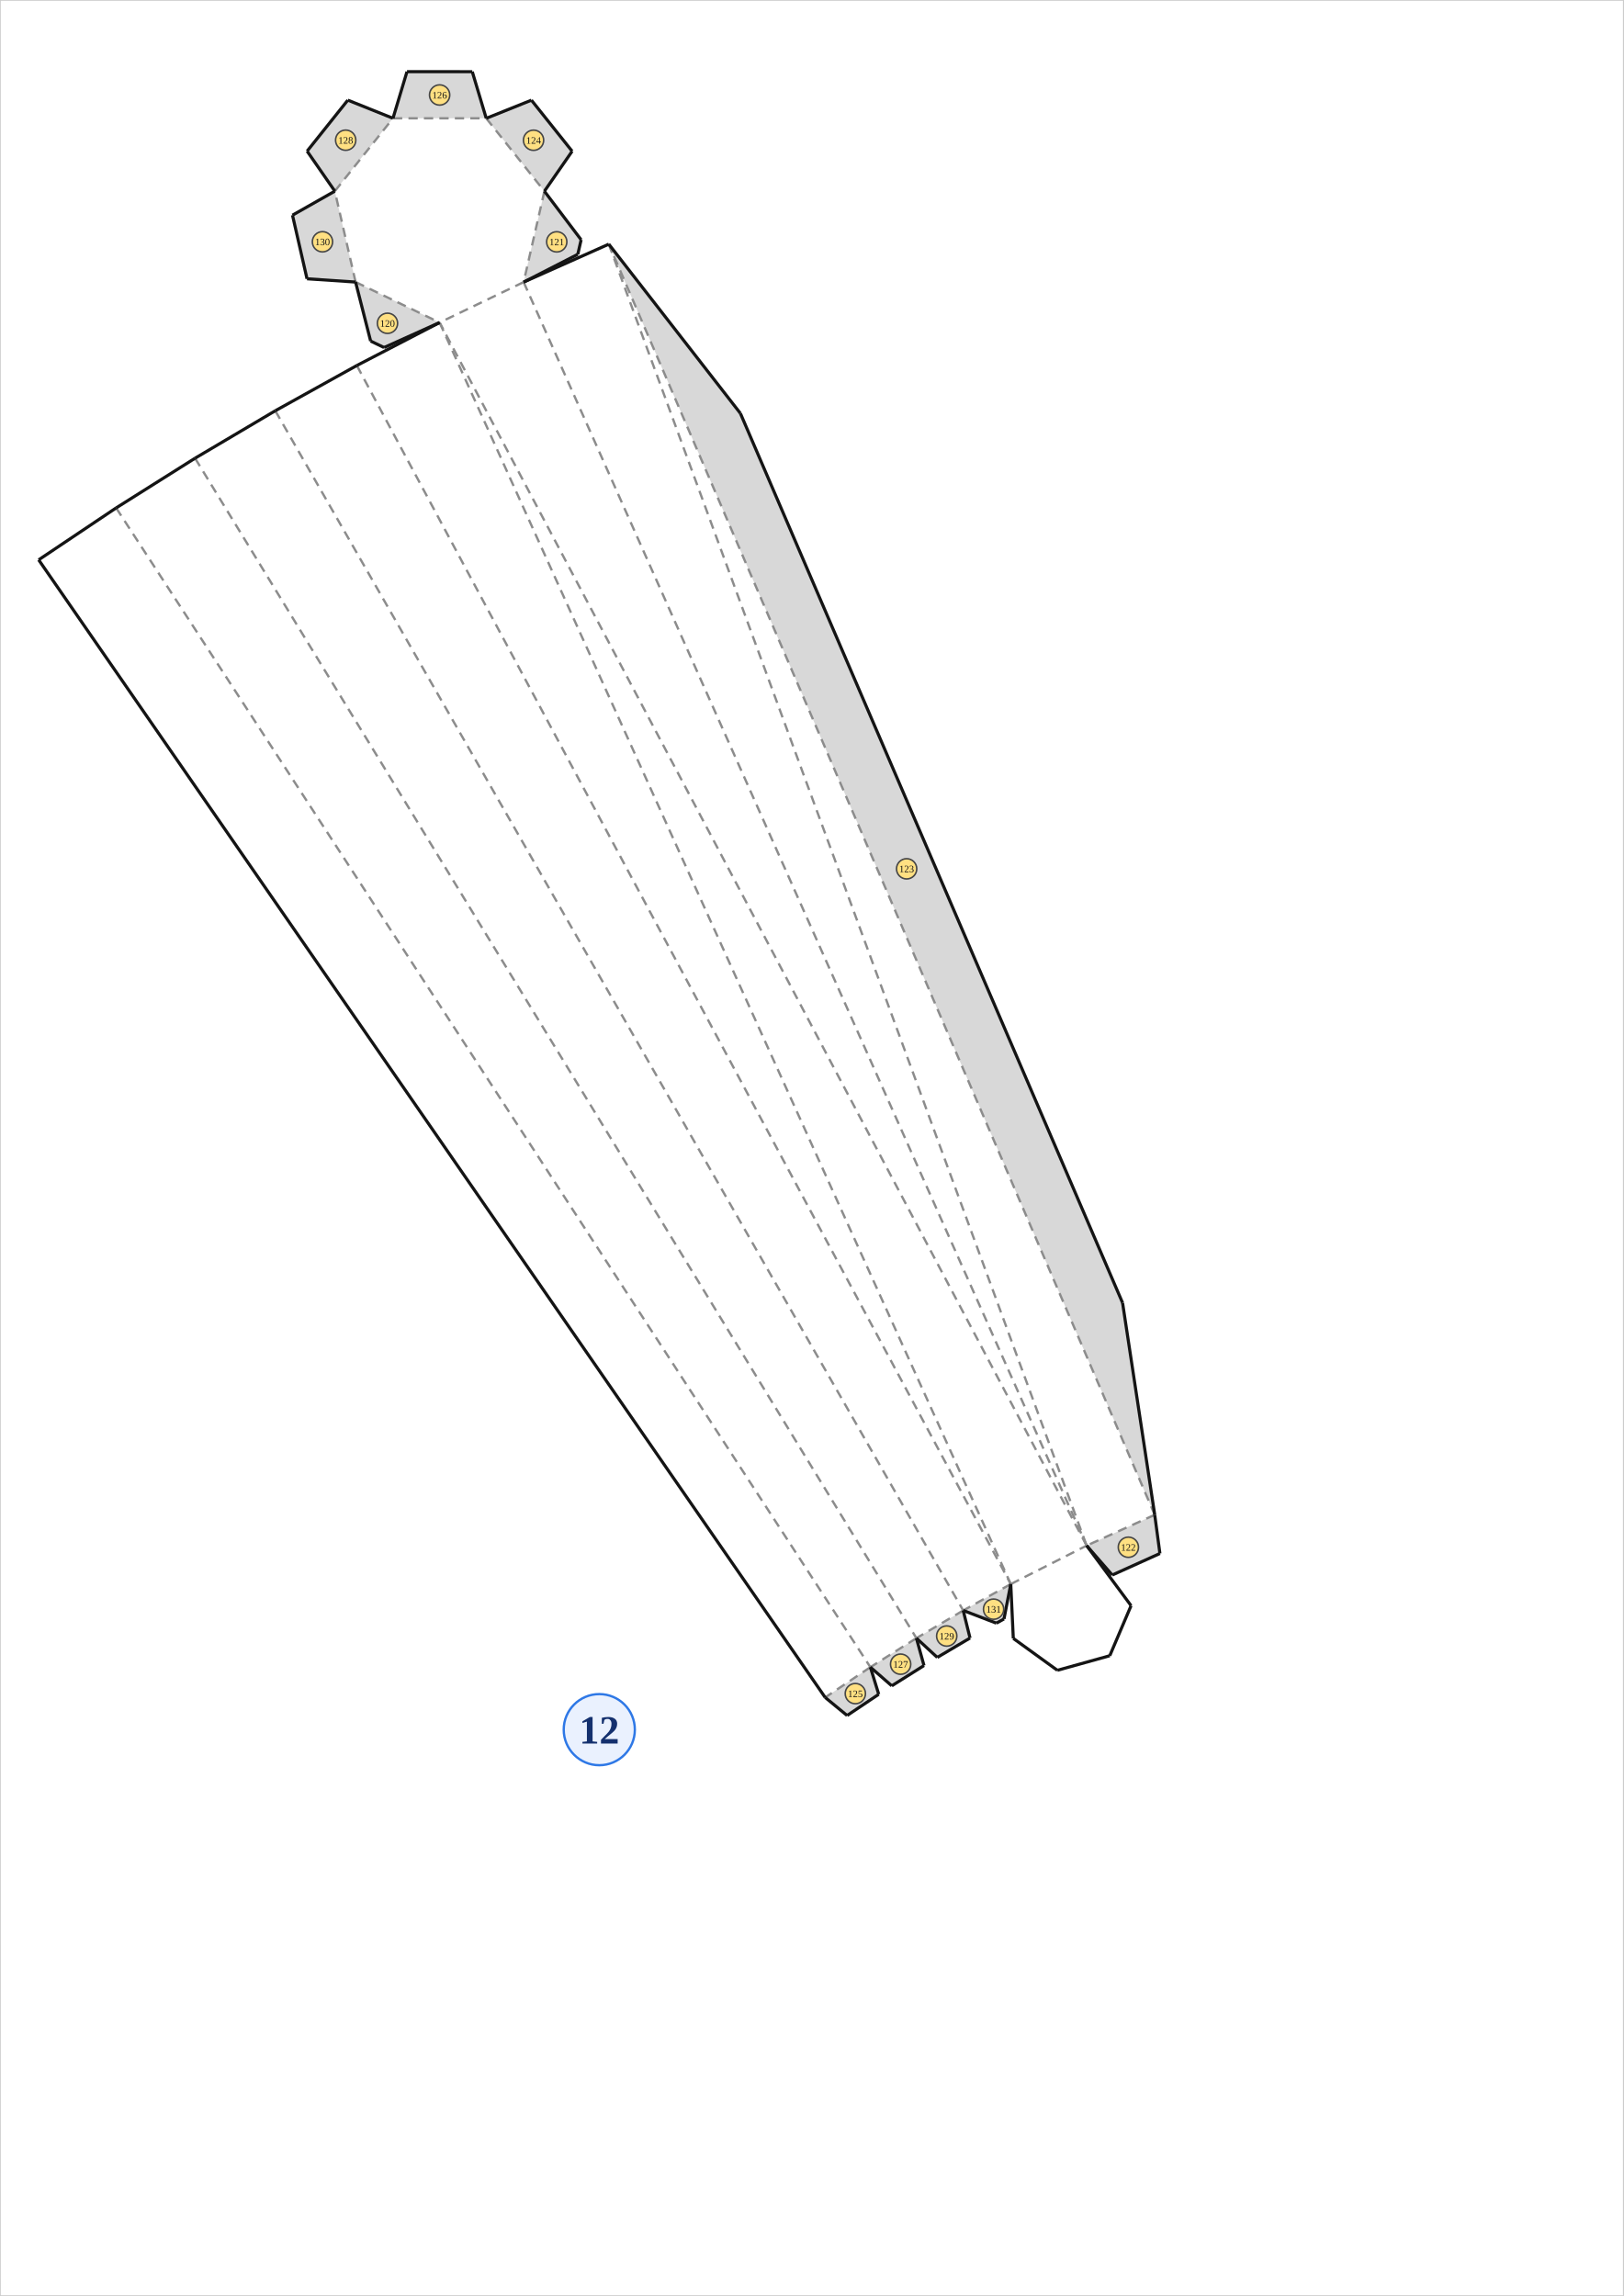
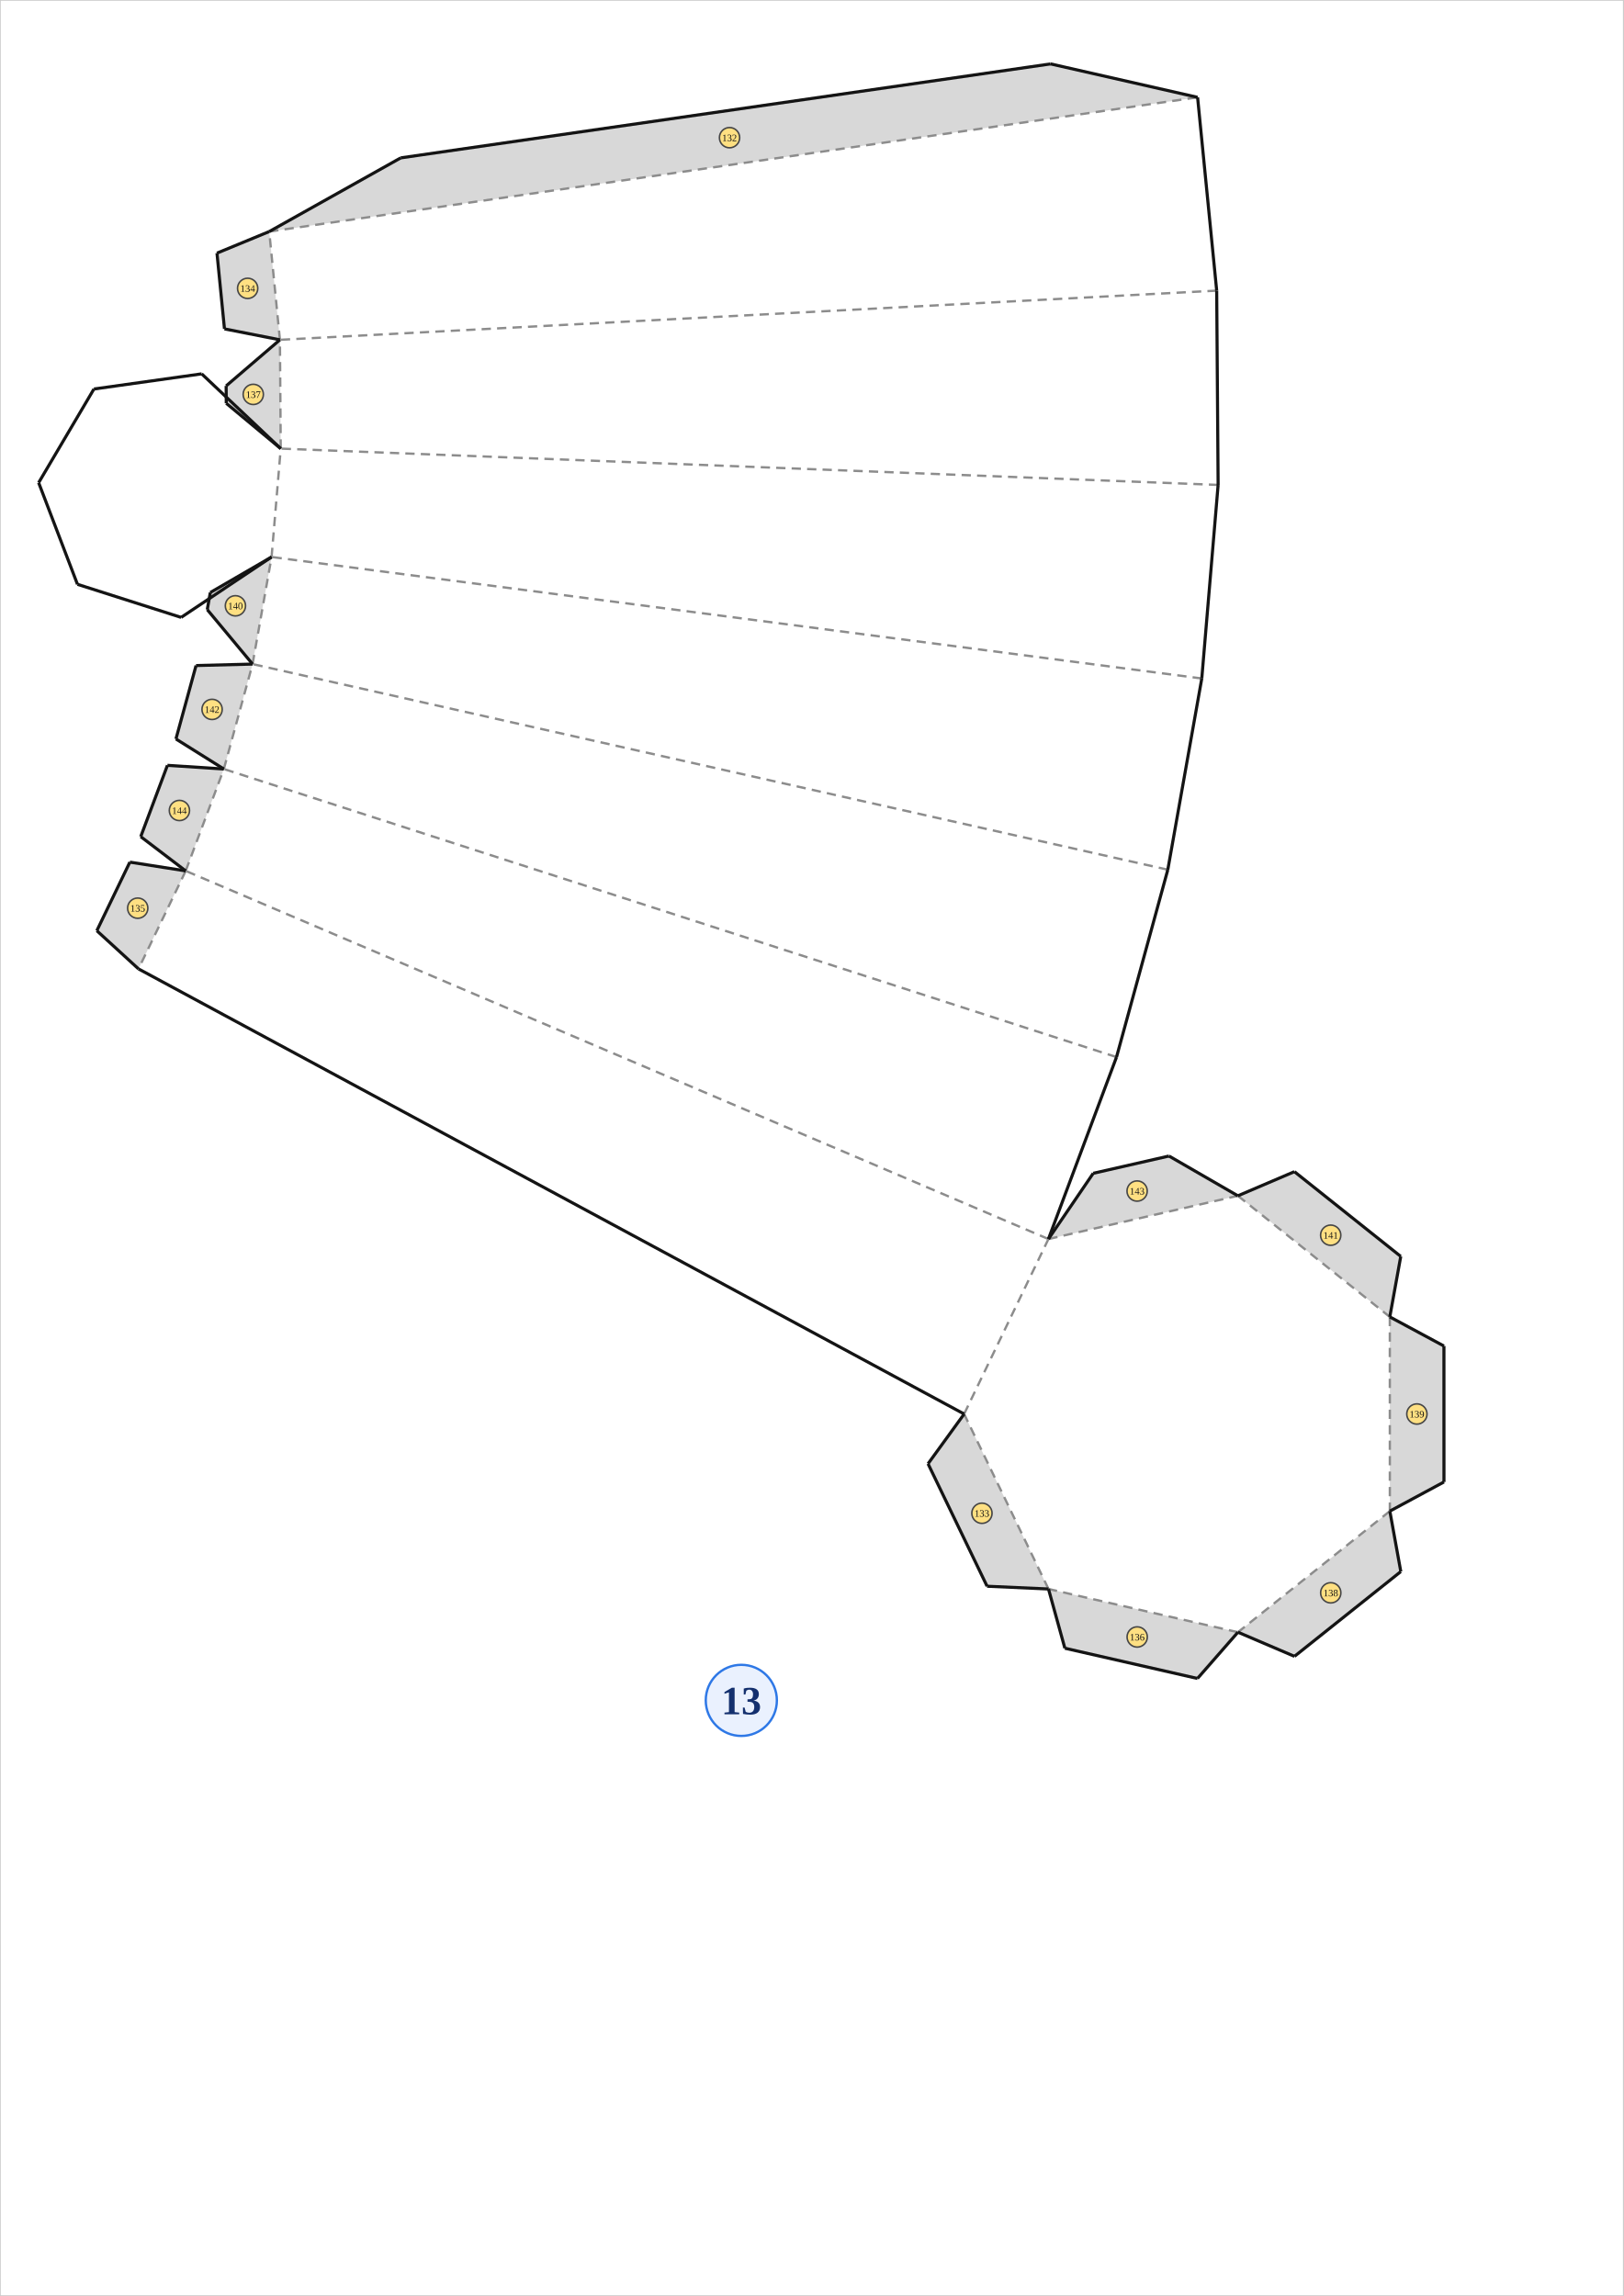
<svg xmlns="http://www.w3.org/2000/svg" width="210.00mm" height="297.00mm" viewBox="0 0 210.00 297.00">
  <rect x="0" y="0" width="210.00" height="297.00" fill="#ffffff" stroke="#cccccc" stroke-width="0.2" />
-   <polygon points="56.857,41.721 49.674,44.956 47.935,44.118 45.989,36.485" fill="rgb(216,216,216)" />
-   <polygon points="67.725,36.492 74.73,32.897 75.159,31.016 70.409,24.736" fill="rgb(216,216,216)" />
-   <polygon points="140.539,199.932 143.851,203.738 150.016,200.952 149.346,195.951" fill="rgb(216,216,216)" />
-   <polygon points="78.739,31.583 95.761,53.475 145.187,168.533 149.346,195.951" fill="rgb(216,216,216)" />
-   <polygon points="70.409,24.736 73.996,19.561 68.732,12.959 62.888,15.305" fill="rgb(216,216,216)" />
-   <polygon points="106.723,219.574 109.558,221.909 113.65,219.167 112.568,215.657" fill="rgb(216,216,216)" />
-   <polygon points="62.888,15.305 61.081,9.273 52.637,9.27 50.826,15.3" fill="rgb(216,216,216)" />
-   <polygon points="112.568,215.657 115.336,218.071 119.504,215.446 118.521,211.906" fill="rgb(216,216,216)" />
-   <polygon points="50.826,15.3 44.984,12.954 39.72,19.552 43.305,24.726" fill="rgb(216,216,216)" />
-   <polygon points="118.521,211.906 121.221,214.396 125.458,211.888 124.575,208.324" fill="rgb(216,216,216)" />
-   <polygon points="43.305,24.726 37.828,27.832 39.707,36.063 45.989,36.485" fill="rgb(216,216,216)" />
-   <polygon points="124.575,208.324 128.866,209.966 129.85,209.42 130.727,204.91" fill="rgb(216,216,216)" />
-   <line x1="67.725" y1="36.492" x2="56.857" y2="41.721" stroke="#8c8c8c" stroke-width="0.3" stroke-dasharray="1.2,0.8" />
-   <line x1="140.539" y1="199.932" x2="56.857" y2="41.721" stroke="#8c8c8c" stroke-width="0.3" stroke-dasharray="1.2,0.8" />
-   <line x1="56.857" y1="41.721" x2="130.727" y2="204.911" stroke="#8c8c8c" stroke-width="0.3" stroke-dasharray="1.2,0.8" />
-   <line x1="67.725" y1="36.492" x2="140.539" y2="199.932" stroke="#8c8c8c" stroke-width="0.3" stroke-dasharray="1.2,0.8" />
-   <line x1="130.727" y1="204.911" x2="140.539" y2="199.932" stroke="#8c8c8c" stroke-width="0.3" stroke-dasharray="1.2,0.8" />
-   <line x1="15.021" y1="65.702" x2="112.568" y2="215.657" stroke="#8c8c8c" stroke-width="0.3" stroke-dasharray="1.2,0.8" />
-   <line x1="25.227" y1="59.273" x2="118.521" y2="211.906" stroke="#8c8c8c" stroke-width="0.3" stroke-dasharray="1.2,0.8" />
-   <line x1="35.605" y1="53.132" x2="124.575" y2="208.324" stroke="#8c8c8c" stroke-width="0.3" stroke-dasharray="1.2,0.8" />
-   <line x1="46.15" y1="47.28" x2="130.727" y2="204.911" stroke="#8c8c8c" stroke-width="0.3" stroke-dasharray="1.2,0.8" />
-   <line x1="78.739" y1="31.583" x2="140.539" y2="199.932" stroke="#8c8c8c" stroke-width="0.3" stroke-dasharray="1.2,0.8" />
-   <line x1="45.989" y1="36.485" x2="56.857" y2="41.721" stroke="#8c8c8c" stroke-width="0.3" stroke-dasharray="1.2,0.8" />
-   <line x1="70.409" y1="24.736" x2="67.725" y2="36.492" stroke="#8c8c8c" stroke-width="0.3" stroke-dasharray="1.2,0.8" />
-   <line x1="149.346" y1="195.951" x2="140.539" y2="199.932" stroke="#8c8c8c" stroke-width="0.3" stroke-dasharray="1.2,0.8" />
-   <line x1="149.346" y1="195.951" x2="78.739" y2="31.583" stroke="#8c8c8c" stroke-width="0.3" stroke-dasharray="1.2,0.8" />
-   <line x1="62.888" y1="15.305" x2="70.409" y2="24.736" stroke="#8c8c8c" stroke-width="0.3" stroke-dasharray="1.2,0.8" />
-   <line x1="112.568" y1="215.657" x2="106.723" y2="219.574" stroke="#8c8c8c" stroke-width="0.3" stroke-dasharray="1.2,0.8" />
-   <line x1="50.826" y1="15.3" x2="62.888" y2="15.305" stroke="#8c8c8c" stroke-width="0.3" stroke-dasharray="1.2,0.8" />
-   <line x1="118.521" y1="211.906" x2="112.568" y2="215.657" stroke="#8c8c8c" stroke-width="0.3" stroke-dasharray="1.2,0.8" />
-   <line x1="43.305" y1="24.726" x2="50.826" y2="15.3" stroke="#8c8c8c" stroke-width="0.3" stroke-dasharray="1.2,0.8" />
-   <line x1="124.575" y1="208.324" x2="118.521" y2="211.906" stroke="#8c8c8c" stroke-width="0.3" stroke-dasharray="1.2,0.8" />
-   <line x1="45.989" y1="36.485" x2="43.305" y2="24.726" stroke="#8c8c8c" stroke-width="0.3" stroke-dasharray="1.2,0.8" />
-   <line x1="130.727" y1="204.91" x2="124.575" y2="208.324" stroke="#8c8c8c" stroke-width="0.3" stroke-dasharray="1.2,0.8" />
-   <line x1="46.15" y1="47.28" x2="56.857" y2="41.721" stroke="#141414" stroke-width="0.4" />
-   <line x1="67.725" y1="36.492" x2="78.739" y2="31.583" stroke="#141414" stroke-width="0.4" />
-   <line x1="140.539" y1="199.932" x2="146.286" y2="207.702" stroke="#141414" stroke-width="0.4" />
-   <line x1="106.723" y1="219.574" x2="5.0" y2="72.418" stroke="#141414" stroke-width="0.4" />
-   <line x1="5.0" y1="72.418" x2="15.021" y2="65.702" stroke="#141414" stroke-width="0.4" />
-   <line x1="146.286" y1="207.702" x2="143.531" y2="214.177" stroke="#141414" stroke-width="0.4" />
-   <line x1="15.021" y1="65.702" x2="25.227" y2="59.273" stroke="#141414" stroke-width="0.4" />
-   <line x1="143.531" y1="214.177" x2="136.752" y2="216.062" stroke="#141414" stroke-width="0.4" />
-   <line x1="25.227" y1="59.273" x2="35.605" y2="53.132" stroke="#141414" stroke-width="0.4" />
-   <line x1="136.752" y1="216.062" x2="131.054" y2="211.938" stroke="#141414" stroke-width="0.4" />
-   <line x1="35.605" y1="53.132" x2="46.15" y2="47.28" stroke="#141414" stroke-width="0.4" />
-   <line x1="131.054" y1="211.938" x2="130.727" y2="204.911" stroke="#141414" stroke-width="0.4" />
-   <line x1="56.857" y1="41.721" x2="49.674" y2="44.956" stroke="#141414" stroke-width="0.4" />
-   <line x1="49.674" y1="44.956" x2="47.935" y2="44.118" stroke="#141414" stroke-width="0.4" />
-   <line x1="47.935" y1="44.118" x2="45.989" y2="36.485" stroke="#141414" stroke-width="0.4" />
-   <line x1="67.725" y1="36.492" x2="74.73" y2="32.897" stroke="#141414" stroke-width="0.4" />
-   <line x1="74.73" y1="32.897" x2="75.159" y2="31.016" stroke="#141414" stroke-width="0.4" />
-   <line x1="75.159" y1="31.016" x2="70.409" y2="24.736" stroke="#141414" stroke-width="0.4" />
-   <line x1="140.539" y1="199.932" x2="143.851" y2="203.738" stroke="#141414" stroke-width="0.4" />
-   <line x1="143.851" y1="203.738" x2="150.016" y2="200.952" stroke="#141414" stroke-width="0.4" />
-   <line x1="150.016" y1="200.952" x2="149.346" y2="195.951" stroke="#141414" stroke-width="0.4" />
-   <line x1="78.739" y1="31.583" x2="95.761" y2="53.475" stroke="#141414" stroke-width="0.4" />
-   <line x1="95.761" y1="53.475" x2="145.187" y2="168.533" stroke="#141414" stroke-width="0.4" />
-   <line x1="145.187" y1="168.533" x2="149.346" y2="195.951" stroke="#141414" stroke-width="0.4" />
-   <line x1="70.409" y1="24.736" x2="73.996" y2="19.561" stroke="#141414" stroke-width="0.4" />
-   <line x1="73.996" y1="19.561" x2="68.732" y2="12.959" stroke="#141414" stroke-width="0.4" />
-   <line x1="68.732" y1="12.959" x2="62.888" y2="15.305" stroke="#141414" stroke-width="0.4" />
-   <line x1="106.723" y1="219.574" x2="109.558" y2="221.909" stroke="#141414" stroke-width="0.4" />
-   <line x1="109.558" y1="221.909" x2="113.65" y2="219.167" stroke="#141414" stroke-width="0.4" />
-   <line x1="113.65" y1="219.167" x2="112.568" y2="215.657" stroke="#141414" stroke-width="0.4" />
-   <line x1="62.888" y1="15.305" x2="61.081" y2="9.273" stroke="#141414" stroke-width="0.4" />
-   <line x1="61.081" y1="9.273" x2="52.637" y2="9.27" stroke="#141414" stroke-width="0.4" />
-   <line x1="52.637" y1="9.27" x2="50.826" y2="15.3" stroke="#141414" stroke-width="0.4" />
-   <line x1="112.568" y1="215.657" x2="115.336" y2="218.071" stroke="#141414" stroke-width="0.4" />
-   <line x1="115.336" y1="218.071" x2="119.504" y2="215.446" stroke="#141414" stroke-width="0.4" />
-   <line x1="119.504" y1="215.446" x2="118.521" y2="211.906" stroke="#141414" stroke-width="0.4" />
-   <line x1="50.826" y1="15.3" x2="44.984" y2="12.954" stroke="#141414" stroke-width="0.4" />
-   <line x1="44.984" y1="12.954" x2="39.72" y2="19.552" stroke="#141414" stroke-width="0.4" />
-   <line x1="39.72" y1="19.552" x2="43.305" y2="24.726" stroke="#141414" stroke-width="0.4" />
-   <line x1="118.521" y1="211.906" x2="121.221" y2="214.396" stroke="#141414" stroke-width="0.4" />
-   <line x1="121.221" y1="214.396" x2="125.458" y2="211.888" stroke="#141414" stroke-width="0.4" />
-   <line x1="125.458" y1="211.888" x2="124.575" y2="208.324" stroke="#141414" stroke-width="0.4" />
-   <line x1="43.305" y1="24.726" x2="37.828" y2="27.832" stroke="#141414" stroke-width="0.4" />
-   <line x1="37.828" y1="27.832" x2="39.707" y2="36.063" stroke="#141414" stroke-width="0.4" />
-   <line x1="39.707" y1="36.063" x2="45.989" y2="36.485" stroke="#141414" stroke-width="0.4" />
-   <line x1="124.575" y1="208.324" x2="128.866" y2="209.966" stroke="#141414" stroke-width="0.4" />
-   <line x1="128.866" y1="209.966" x2="129.85" y2="209.42" stroke="#141414" stroke-width="0.4" />
-   <line x1="129.85" y1="209.42" x2="130.727" y2="204.91" stroke="#141414" stroke-width="0.4" />
-   <circle cx="50.114" cy="41.82" r="1.31" fill="#ffe082" stroke="#464646" stroke-width="0.2" />
-   <text x="50.114" y="42.27" font-size="1.28" text-anchor="middle" fill="#141414">120</text>
-   <circle cx="72.006" cy="31.285" r="1.31" fill="#ffe082" stroke="#464646" stroke-width="0.2" />
-   <text x="72.006" y="31.73" font-size="1.28" text-anchor="middle" fill="#141414">121</text>
-   <circle cx="145.938" cy="200.143" r="1.31" fill="#ffe082" stroke="#464646" stroke-width="0.2" />
-   <text x="145.938" y="200.59" font-size="1.28" text-anchor="middle" fill="#141414">122</text>
-   <circle cx="117.258" cy="112.386" r="1.31" fill="#ffe082" stroke="#464646" stroke-width="0.2" />
-   <text x="117.258" y="112.83" font-size="1.28" text-anchor="middle" fill="#141414">123</text>
-   <circle cx="69.006" cy="18.14" r="1.31" fill="#ffe082" stroke="#464646" stroke-width="0.2" />
-   <text x="69.006" y="18.59" font-size="1.28" text-anchor="middle" fill="#141414">124</text>
-   <circle cx="110.625" cy="219.077" r="1.31" fill="#ffe082" stroke="#464646" stroke-width="0.2" />
-   <text x="110.625" y="219.53" font-size="1.28" text-anchor="middle" fill="#141414">125</text>
-   <circle cx="56.858" cy="12.287" r="1.31" fill="#ffe082" stroke="#464646" stroke-width="0.2" />
-   <text x="56.858" y="12.74" font-size="1.28" text-anchor="middle" fill="#141414">126</text>
-   <circle cx="116.482" cy="215.27" r="1.31" fill="#ffe082" stroke="#464646" stroke-width="0.2" />
-   <text x="116.482" y="215.72" font-size="1.28" text-anchor="middle" fill="#141414">127</text>
-   <circle cx="44.709" cy="18.133" r="1.31" fill="#ffe082" stroke="#464646" stroke-width="0.2" />
-   <text x="44.709" y="18.58" font-size="1.28" text-anchor="middle" fill="#141414">128</text>
-   <circle cx="122.444" cy="211.629" r="1.31" fill="#ffe082" stroke="#464646" stroke-width="0.2" />
-   <text x="122.444" y="212.08" font-size="1.28" text-anchor="middle" fill="#141414">129</text>
-   <circle cx="41.707" cy="31.276" r="1.31" fill="#ffe082" stroke="#464646" stroke-width="0.2" />
-   <text x="41.707" y="31.72" font-size="1.28" text-anchor="middle" fill="#141414">130</text>
-   <circle cx="128.505" cy="208.155" r="1.31" fill="#ffe082" stroke="#464646" stroke-width="0.2" />
-   <text x="128.505" y="208.60" font-size="1.28" text-anchor="middle" fill="#141414">131</text>
-   <circle cx="77.508" cy="223.74" r="4.6" fill="#eaf1fe" stroke="#2e78e6" stroke-width="0.3" />
-   <text x="77.508" y="225.54" font-size="5.2" text-anchor="middle" fill="#14306e" font-weight="bold">12</text>
+   <polygon points="154.889,12.59 135.877,8.267 51.83,20.421 34.821,29.953" fill="rgb(216,216,216)" />
+   <polygon points="124.696,182.909 120.027,189.344 127.662,205.188 135.605,205.544" fill="rgb(216,216,216)" />
+   <polygon points="34.821,29.953 28.062,32.742 29.031,42.544 36.204,43.956" fill="rgb(216,216,216)" />
+   <polygon points="17.913,125.332 12.522,120.393 16.795,111.521 24.017,112.656" fill="rgb(216,216,216)" />
+   <polygon points="135.605,205.544 137.723,213.207 154.875,217.12 160.108,211.134" fill="rgb(216,216,216)" />
+   <polygon points="36.204,43.956 29.248,49.918 29.264,52.17 36.308,58.03" fill="rgb(216,216,216)" />
+   <polygon points="160.108,211.134 167.418,214.258 181.171,203.293 179.754,195.471" fill="rgb(216,216,216)" />
+   <polygon points="179.754,195.471 186.753,191.701 186.75,174.115 179.75,170.348" fill="rgb(216,216,216)" />
+   <polygon points="35.125,72.05 27.2,76.644 26.806,78.86 32.665,85.902" fill="rgb(216,216,216)" />
+   <polygon points="179.75,170.348 181.165,162.525 167.409,151.56 160.098,154.684" fill="rgb(216,216,216)" />
+   <polygon points="32.665,85.902 25.356,86.09 22.755,95.592 28.95,99.476" fill="rgb(216,216,216)" />
+   <polygon points="160.098,154.684 151.19,149.537 141.39,151.773 135.597,160.275" fill="rgb(216,216,216)" />
+   <polygon points="28.95,99.476 21.654,99.0 18.201,108.226 24.017,112.656" fill="rgb(216,216,216)" />
+   <line x1="124.696" y1="182.909" x2="135.597" y2="160.275" stroke="#8c8c8c" stroke-width="0.3" stroke-dasharray="1.2,0.8" />
+   <line x1="157.359" y1="37.595" x2="36.204" y2="43.956" stroke="#8c8c8c" stroke-width="0.3" stroke-dasharray="1.2,0.8" />
+   <line x1="157.544" y1="62.727" x2="36.308" y2="58.029" stroke="#8c8c8c" stroke-width="0.3" stroke-dasharray="1.2,0.8" />
+   <line x1="35.125" y1="72.05" x2="36.308" y2="58.029" stroke="#8c8c8c" stroke-width="0.3" stroke-dasharray="1.2,0.8" />
+   <line x1="155.432" y1="87.764" x2="35.125" y2="72.05" stroke="#8c8c8c" stroke-width="0.3" stroke-dasharray="1.2,0.8" />
+   <line x1="151.038" y1="112.499" x2="32.665" y2="85.902" stroke="#8c8c8c" stroke-width="0.3" stroke-dasharray="1.2,0.8" />
+   <line x1="144.404" y1="136.738" x2="28.95" y2="99.476" stroke="#8c8c8c" stroke-width="0.3" stroke-dasharray="1.2,0.8" />
+   <line x1="135.597" y1="160.275" x2="24.017" y2="112.656" stroke="#8c8c8c" stroke-width="0.3" stroke-dasharray="1.2,0.8" />
+   <line x1="34.821" y1="29.953" x2="154.889" y2="12.59" stroke="#8c8c8c" stroke-width="0.3" stroke-dasharray="1.2,0.8" />
+   <line x1="135.605" y1="205.544" x2="124.696" y2="182.909" stroke="#8c8c8c" stroke-width="0.3" stroke-dasharray="1.2,0.8" />
+   <line x1="36.204" y1="43.956" x2="34.821" y2="29.953" stroke="#8c8c8c" stroke-width="0.3" stroke-dasharray="1.2,0.8" />
+   <line x1="24.017" y1="112.656" x2="17.913" y2="125.332" stroke="#8c8c8c" stroke-width="0.3" stroke-dasharray="1.2,0.8" />
+   <line x1="160.108" y1="211.134" x2="135.605" y2="205.544" stroke="#8c8c8c" stroke-width="0.3" stroke-dasharray="1.2,0.8" />
+   <line x1="36.308" y1="58.03" x2="36.204" y2="43.956" stroke="#8c8c8c" stroke-width="0.3" stroke-dasharray="1.2,0.8" />
+   <line x1="179.754" y1="195.471" x2="160.108" y2="211.134" stroke="#8c8c8c" stroke-width="0.3" stroke-dasharray="1.2,0.8" />
+   <line x1="179.75" y1="170.348" x2="179.754" y2="195.471" stroke="#8c8c8c" stroke-width="0.3" stroke-dasharray="1.2,0.8" />
+   <line x1="32.665" y1="85.902" x2="35.125" y2="72.05" stroke="#8c8c8c" stroke-width="0.3" stroke-dasharray="1.2,0.8" />
+   <line x1="160.098" y1="154.684" x2="179.75" y2="170.348" stroke="#8c8c8c" stroke-width="0.3" stroke-dasharray="1.2,0.8" />
+   <line x1="28.95" y1="99.476" x2="32.665" y2="85.902" stroke="#8c8c8c" stroke-width="0.3" stroke-dasharray="1.2,0.8" />
+   <line x1="135.597" y1="160.275" x2="160.098" y2="154.684" stroke="#8c8c8c" stroke-width="0.3" stroke-dasharray="1.2,0.8" />
+   <line x1="24.017" y1="112.656" x2="28.95" y2="99.476" stroke="#8c8c8c" stroke-width="0.3" stroke-dasharray="1.2,0.8" />
+   <line x1="124.696" y1="182.909" x2="17.913" y2="125.332" stroke="#141414" stroke-width="0.4" />
+   <line x1="154.889" y1="12.59" x2="157.359" y2="37.595" stroke="#141414" stroke-width="0.4" />
+   <line x1="12.149" y1="50.32" x2="26.082" y2="48.358" stroke="#141414" stroke-width="0.4" />
+   <line x1="5.0" y1="62.437" x2="12.149" y2="50.32" stroke="#141414" stroke-width="0.4" />
+   <line x1="157.359" y1="37.595" x2="157.544" y2="62.727" stroke="#141414" stroke-width="0.4" />
+   <line x1="26.082" y1="48.358" x2="36.308" y2="58.029" stroke="#141414" stroke-width="0.4" />
+   <line x1="157.544" y1="62.727" x2="155.432" y2="87.764" stroke="#141414" stroke-width="0.4" />
+   <line x1="155.432" y1="87.764" x2="151.038" y2="112.499" stroke="#141414" stroke-width="0.4" />
+   <line x1="35.125" y1="72.05" x2="23.425" y2="79.863" stroke="#141414" stroke-width="0.4" />
+   <line x1="151.038" y1="112.499" x2="144.404" y2="136.738" stroke="#141414" stroke-width="0.4" />
+   <line x1="23.425" y1="79.863" x2="10.018" y2="75.585" stroke="#141414" stroke-width="0.4" />
+   <line x1="144.404" y1="136.738" x2="135.597" y2="160.275" stroke="#141414" stroke-width="0.4" />
+   <line x1="10.018" y1="75.585" x2="5.0" y2="62.437" stroke="#141414" stroke-width="0.4" />
+   <line x1="154.889" y1="12.59" x2="135.877" y2="8.267" stroke="#141414" stroke-width="0.4" />
+   <line x1="135.877" y1="8.267" x2="51.83" y2="20.421" stroke="#141414" stroke-width="0.4" />
+   <line x1="51.83" y1="20.421" x2="34.821" y2="29.953" stroke="#141414" stroke-width="0.4" />
+   <line x1="124.696" y1="182.909" x2="120.027" y2="189.344" stroke="#141414" stroke-width="0.4" />
+   <line x1="120.027" y1="189.344" x2="127.662" y2="205.188" stroke="#141414" stroke-width="0.4" />
+   <line x1="127.662" y1="205.188" x2="135.605" y2="205.544" stroke="#141414" stroke-width="0.4" />
+   <line x1="34.821" y1="29.953" x2="28.062" y2="32.742" stroke="#141414" stroke-width="0.4" />
+   <line x1="28.062" y1="32.742" x2="29.031" y2="42.544" stroke="#141414" stroke-width="0.4" />
+   <line x1="29.031" y1="42.544" x2="36.204" y2="43.956" stroke="#141414" stroke-width="0.4" />
+   <line x1="17.913" y1="125.332" x2="12.522" y2="120.393" stroke="#141414" stroke-width="0.4" />
+   <line x1="12.522" y1="120.393" x2="16.795" y2="111.521" stroke="#141414" stroke-width="0.4" />
+   <line x1="16.795" y1="111.521" x2="24.017" y2="112.656" stroke="#141414" stroke-width="0.4" />
+   <line x1="135.605" y1="205.544" x2="137.723" y2="213.207" stroke="#141414" stroke-width="0.4" />
+   <line x1="137.723" y1="213.207" x2="154.875" y2="217.12" stroke="#141414" stroke-width="0.4" />
+   <line x1="154.875" y1="217.12" x2="160.108" y2="211.134" stroke="#141414" stroke-width="0.4" />
+   <line x1="36.204" y1="43.956" x2="29.248" y2="49.918" stroke="#141414" stroke-width="0.4" />
+   <line x1="29.248" y1="49.918" x2="29.264" y2="52.17" stroke="#141414" stroke-width="0.4" />
+   <line x1="29.264" y1="52.17" x2="36.308" y2="58.03" stroke="#141414" stroke-width="0.4" />
+   <line x1="160.108" y1="211.134" x2="167.418" y2="214.258" stroke="#141414" stroke-width="0.4" />
+   <line x1="167.418" y1="214.258" x2="181.171" y2="203.293" stroke="#141414" stroke-width="0.4" />
+   <line x1="181.171" y1="203.293" x2="179.754" y2="195.471" stroke="#141414" stroke-width="0.4" />
+   <line x1="179.754" y1="195.471" x2="186.753" y2="191.701" stroke="#141414" stroke-width="0.4" />
+   <line x1="186.753" y1="191.701" x2="186.75" y2="174.115" stroke="#141414" stroke-width="0.4" />
+   <line x1="186.75" y1="174.115" x2="179.75" y2="170.348" stroke="#141414" stroke-width="0.4" />
+   <line x1="35.125" y1="72.05" x2="27.2" y2="76.644" stroke="#141414" stroke-width="0.4" />
+   <line x1="27.2" y1="76.644" x2="26.806" y2="78.86" stroke="#141414" stroke-width="0.4" />
+   <line x1="26.806" y1="78.86" x2="32.665" y2="85.902" stroke="#141414" stroke-width="0.4" />
+   <line x1="179.75" y1="170.348" x2="181.165" y2="162.525" stroke="#141414" stroke-width="0.4" />
+   <line x1="181.165" y1="162.525" x2="167.409" y2="151.56" stroke="#141414" stroke-width="0.4" />
+   <line x1="167.409" y1="151.56" x2="160.098" y2="154.684" stroke="#141414" stroke-width="0.4" />
+   <line x1="32.665" y1="85.902" x2="25.356" y2="86.09" stroke="#141414" stroke-width="0.4" />
+   <line x1="25.356" y1="86.09" x2="22.755" y2="95.592" stroke="#141414" stroke-width="0.4" />
+   <line x1="22.755" y1="95.592" x2="28.95" y2="99.476" stroke="#141414" stroke-width="0.4" />
+   <line x1="160.098" y1="154.684" x2="151.19" y2="149.537" stroke="#141414" stroke-width="0.4" />
+   <line x1="151.19" y1="149.537" x2="141.39" y2="151.773" stroke="#141414" stroke-width="0.4" />
+   <line x1="141.39" y1="151.773" x2="135.597" y2="160.275" stroke="#141414" stroke-width="0.4" />
+   <line x1="28.95" y1="99.476" x2="21.654" y2="99.0" stroke="#141414" stroke-width="0.4" />
+   <line x1="21.654" y1="99.0" x2="18.201" y2="108.226" stroke="#141414" stroke-width="0.4" />
+   <line x1="18.201" y1="108.226" x2="24.017" y2="112.656" stroke="#141414" stroke-width="0.4" />
+   <circle cx="94.354" cy="17.808" r="1.31" fill="#ffe082" stroke="#464646" stroke-width="0.2" />
+   <text x="94.354" y="18.26" font-size="1.28" text-anchor="middle" fill="#141414">132</text>
+   <circle cx="126.998" cy="195.746" r="1.31" fill="#ffe082" stroke="#464646" stroke-width="0.2" />
+   <text x="126.998" y="196.19" font-size="1.28" text-anchor="middle" fill="#141414">133</text>
+   <circle cx="32.03" cy="37.299" r="1.31" fill="#ffe082" stroke="#464646" stroke-width="0.2" />
+   <text x="32.03" y="37.75" font-size="1.28" text-anchor="middle" fill="#141414">134</text>
+   <circle cx="17.812" cy="117.476" r="1.31" fill="#ffe082" stroke="#464646" stroke-width="0.2" />
+   <text x="17.812" y="117.92" font-size="1.28" text-anchor="middle" fill="#141414">135</text>
+   <circle cx="147.078" cy="211.751" r="1.31" fill="#ffe082" stroke="#464646" stroke-width="0.2" />
+   <text x="147.078" y="212.20" font-size="1.28" text-anchor="middle" fill="#141414">136</text>
+   <circle cx="32.756" cy="51.018" r="1.31" fill="#ffe082" stroke="#464646" stroke-width="0.2" />
+   <text x="32.756" y="51.47" font-size="1.28" text-anchor="middle" fill="#141414">137</text>
+   <circle cx="172.112" cy="206.039" r="1.31" fill="#ffe082" stroke="#464646" stroke-width="0.2" />
+   <text x="172.112" y="206.49" font-size="1.28" text-anchor="middle" fill="#141414">138</text>
+   <circle cx="183.252" cy="182.909" r="1.31" fill="#ffe082" stroke="#464646" stroke-width="0.2" />
+   <text x="183.252" y="183.36" font-size="1.28" text-anchor="middle" fill="#141414">139</text>
+   <circle cx="30.449" cy="78.364" r="1.31" fill="#ffe082" stroke="#464646" stroke-width="0.2" />
+   <text x="30.449" y="78.81" font-size="1.28" text-anchor="middle" fill="#141414">140</text>
+   <circle cx="172.105" cy="159.779" r="1.31" fill="#ffe082" stroke="#464646" stroke-width="0.2" />
+   <text x="172.105" y="160.23" font-size="1.28" text-anchor="middle" fill="#141414">141</text>
+   <circle cx="27.431" cy="91.765" r="1.31" fill="#ffe082" stroke="#464646" stroke-width="0.2" />
+   <text x="27.431" y="92.21" font-size="1.28" text-anchor="middle" fill="#141414">142</text>
+   <circle cx="147.069" cy="154.067" r="1.31" fill="#ffe082" stroke="#464646" stroke-width="0.2" />
+   <text x="147.069" y="154.52" font-size="1.28" text-anchor="middle" fill="#141414">143</text>
+   <circle cx="23.205" cy="104.84" r="1.31" fill="#ffe082" stroke="#464646" stroke-width="0.2" />
+   <text x="23.205" y="105.29" font-size="1.28" text-anchor="middle" fill="#141414">144</text>
+   <circle cx="95.877" cy="219.953" r="4.6" fill="#eaf1fe" stroke="#2e78e6" stroke-width="0.3" />
+   <text x="95.877" y="221.753" font-size="5.2" text-anchor="middle" fill="#14306e" font-weight="bold">13</text>
</svg>
